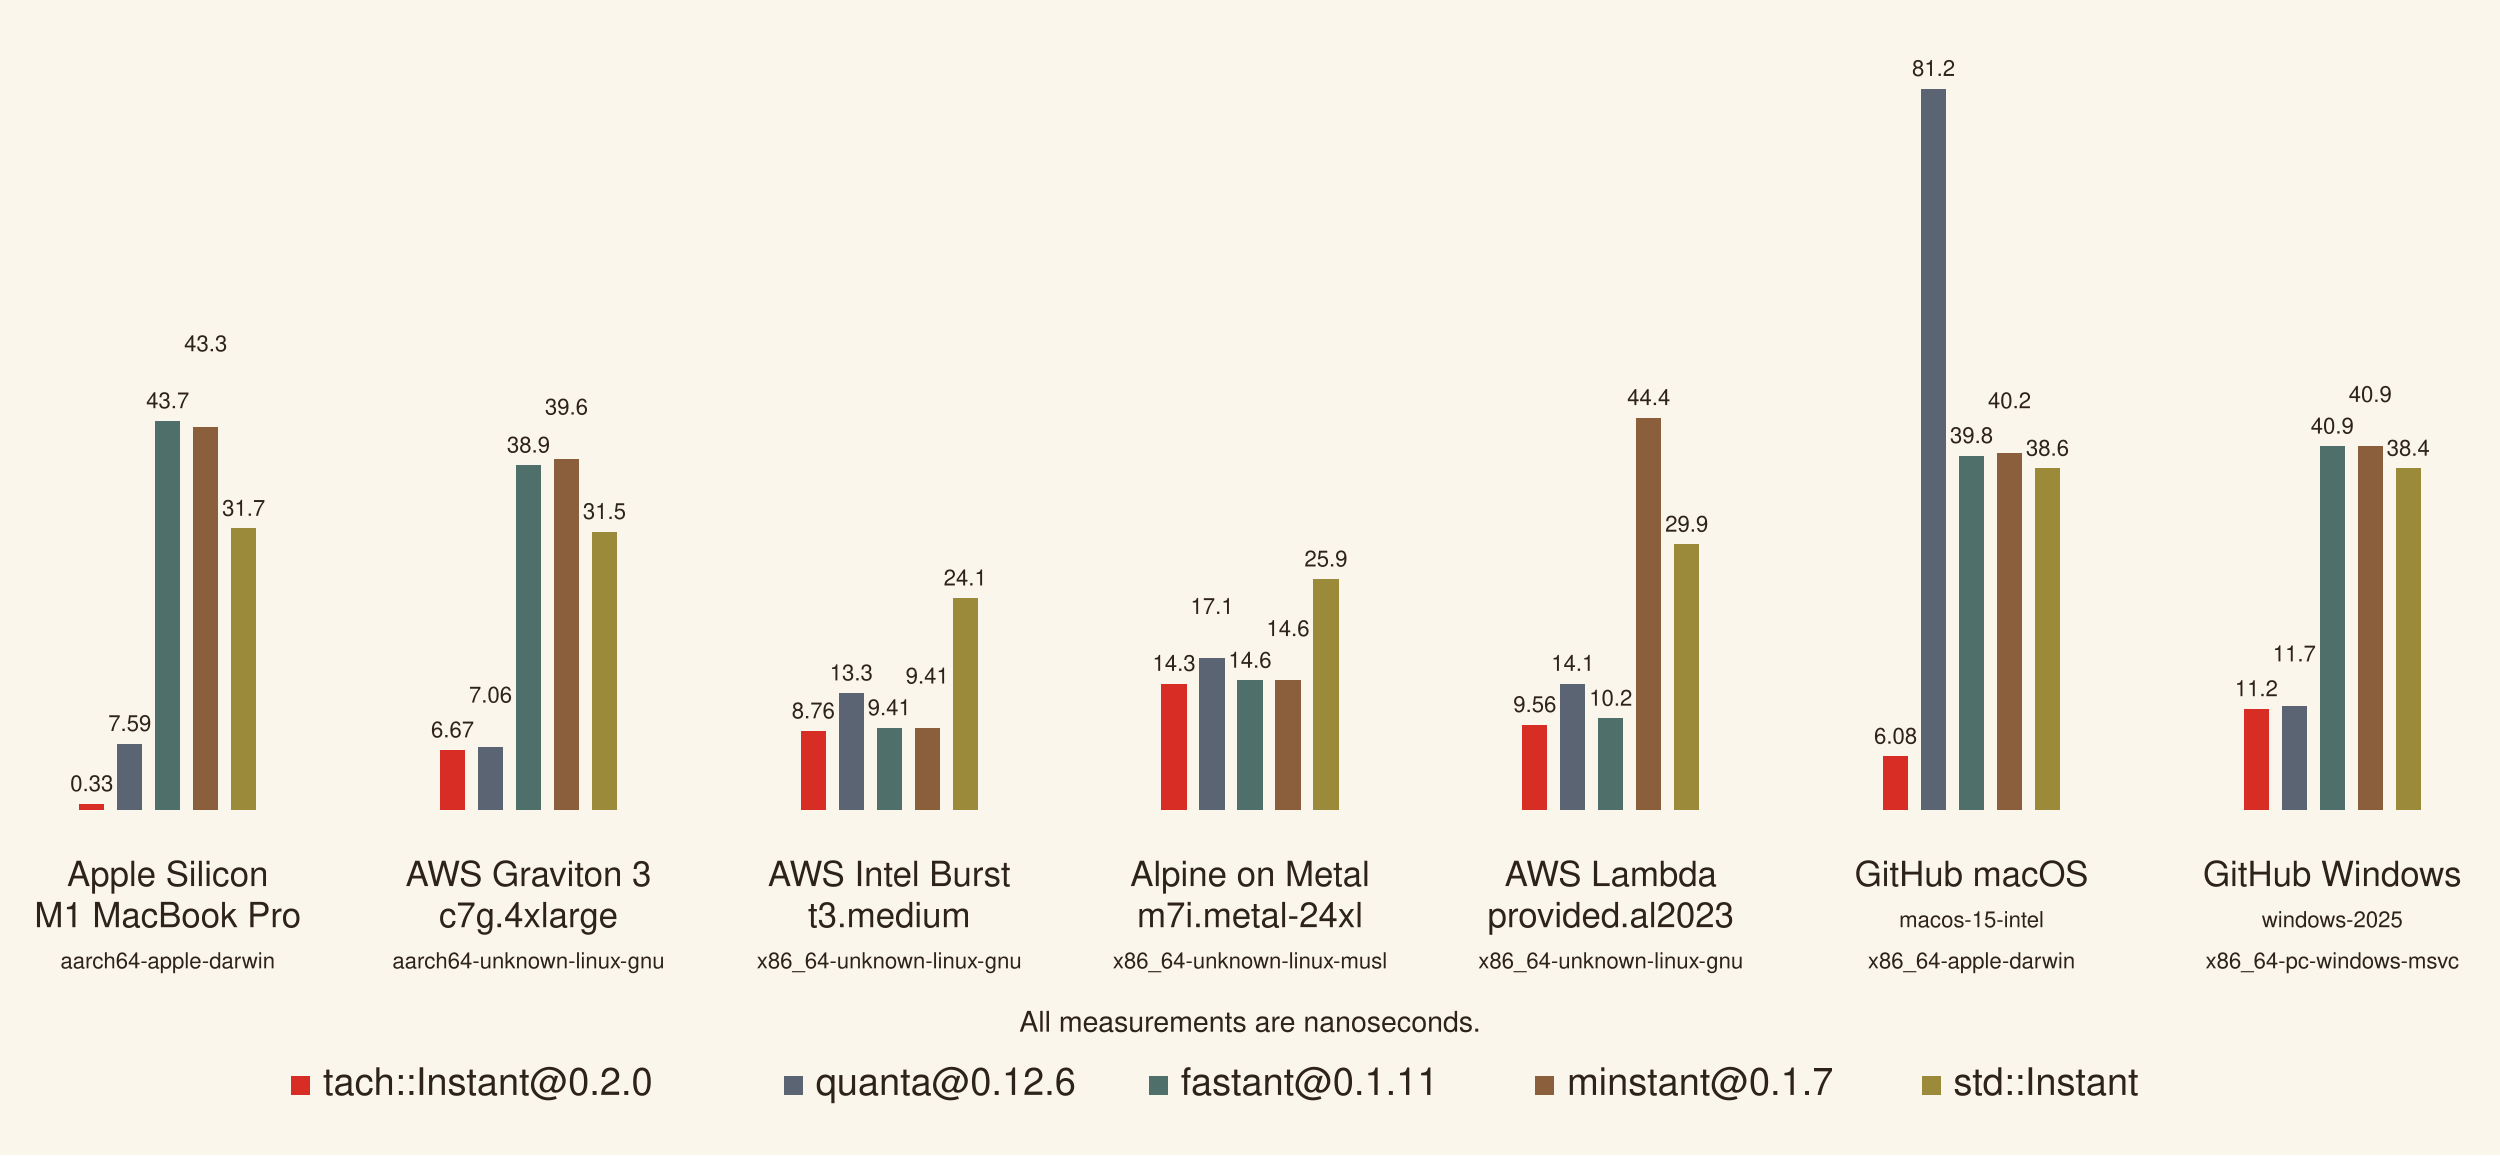
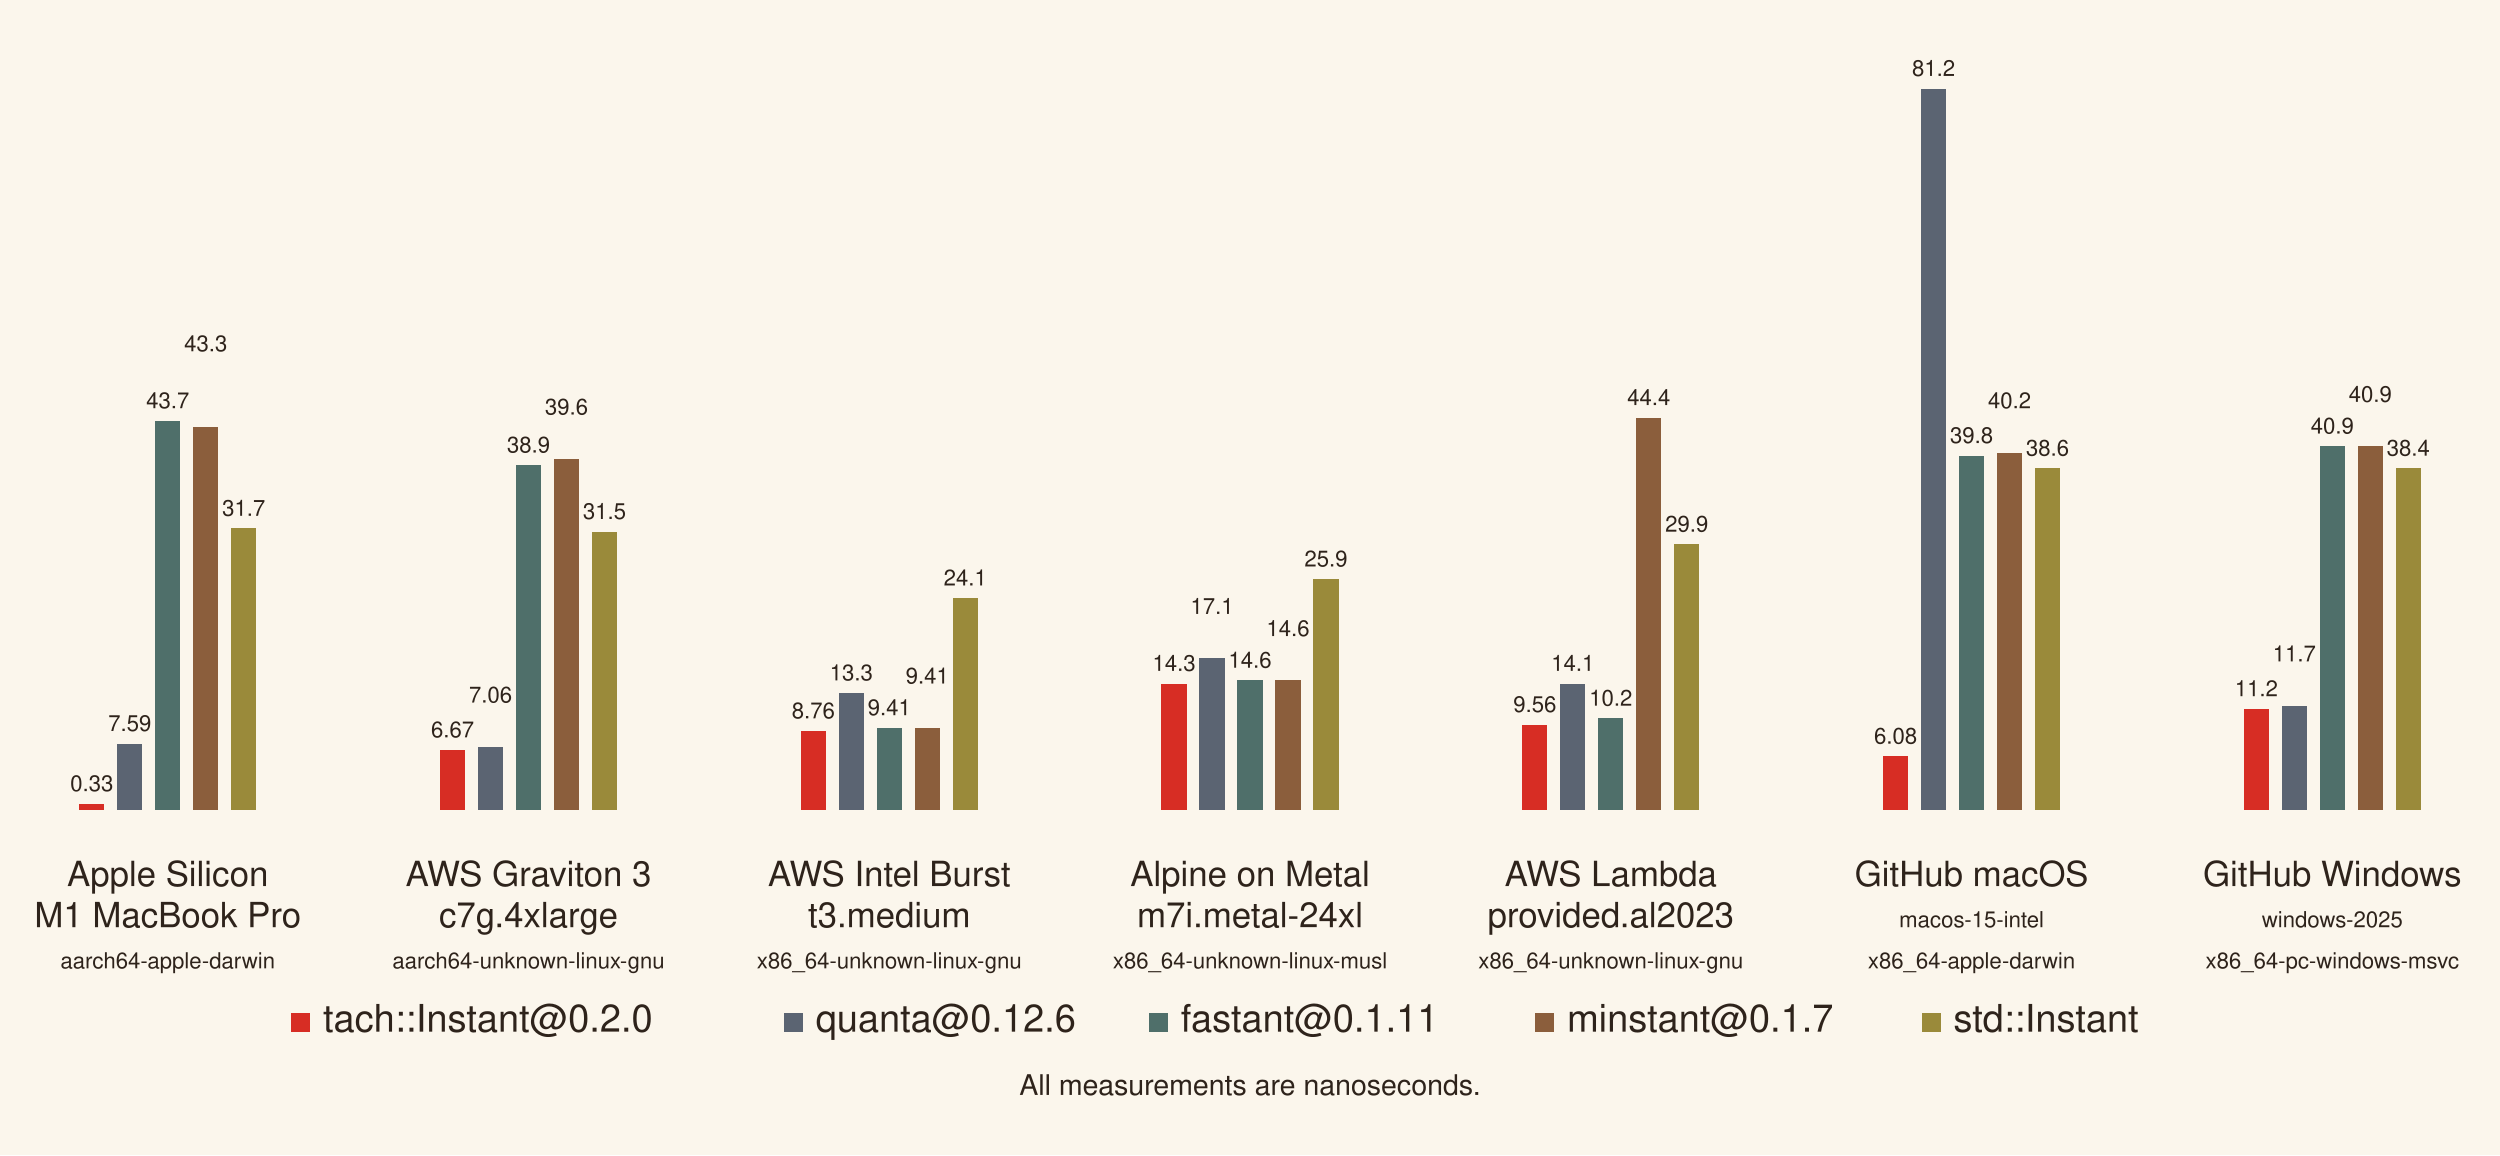
<svg xmlns="http://www.w3.org/2000/svg" width="790" height="365" viewBox="0 0 790 365">
  <rect width="790" height="365" fill="#FBF6EC" />
  <g shape-rendering="crispEdges">
-     <rect x="92.08" y="340" width="6" height="6" fill="#D72D24" />
-     <text x="102.08" y="346" text-anchor="start" font-family="Avenir Next, Helvetica, Arial, sans-serif" font-size="12" fill="#2E231B">tach::Instant@0.2.0</text>
-     <rect x="247.76" y="340" width="6" height="6" fill="#5B6472" />
-     <text x="257.76" y="346" text-anchor="start" font-family="Avenir Next, Helvetica, Arial, sans-serif" font-size="12" fill="#2E231B">quanta@0.12.6</text>
-     <rect x="363.12" y="340" width="6" height="6" fill="#4F6F6A" />
-     <text x="373.12" y="346" text-anchor="start" font-family="Avenir Next, Helvetica, Arial, sans-serif" font-size="12" fill="#2E231B">fastant@0.1.11</text>
-     <rect x="485.2" y="340" width="6" height="6" fill="#8B5E3C" />
-     <text x="495.2" y="346" text-anchor="start" font-family="Avenir Next, Helvetica, Arial, sans-serif" font-size="12" fill="#2E231B">minstant@0.1.7</text>
-     <rect x="607.28" y="340" width="6" height="6" fill="#9A8A3A" />
-     <text x="617.28" y="346" text-anchor="start" font-family="Avenir Next, Helvetica, Arial, sans-serif" font-size="12" fill="#2E231B">std::Instant</text>
-     <text x="395" y="326" text-anchor="middle" font-family="Avenir Next, Helvetica, Arial, sans-serif" font-size="9" fill="#2E231B">All measurements are nanoseconds.</text>
+     <rect x="92.08" y="320" width="6" height="6" fill="#D72D24" />
+     <text x="102.08" y="326" text-anchor="start" font-family="Avenir Next, Helvetica, Arial, sans-serif" font-size="12" fill="#2E231B">tach::Instant@0.2.0</text>
+     <rect x="247.76" y="320" width="6" height="6" fill="#5B6472" />
+     <text x="257.76" y="326" text-anchor="start" font-family="Avenir Next, Helvetica, Arial, sans-serif" font-size="12" fill="#2E231B">quanta@0.12.6</text>
+     <rect x="363.12" y="320" width="6" height="6" fill="#4F6F6A" />
+     <text x="373.12" y="326" text-anchor="start" font-family="Avenir Next, Helvetica, Arial, sans-serif" font-size="12" fill="#2E231B">fastant@0.1.11</text>
+     <rect x="485.2" y="320" width="6" height="6" fill="#8B5E3C" />
+     <text x="495.2" y="326" text-anchor="start" font-family="Avenir Next, Helvetica, Arial, sans-serif" font-size="12" fill="#2E231B">minstant@0.1.7</text>
+     <rect x="607.28" y="320" width="6" height="6" fill="#9A8A3A" />
+     <text x="617.28" y="326" text-anchor="start" font-family="Avenir Next, Helvetica, Arial, sans-serif" font-size="12" fill="#2E231B">std::Instant</text>
+     <text x="395" y="346" text-anchor="middle" font-family="Avenir Next, Helvetica, Arial, sans-serif" font-size="9" fill="#2E231B">All measurements are nanoseconds.</text>
    <rect x="6" y="12" width="94" height="270" fill="#FBF6EC" />
    <rect x="25" y="254" width="8" height="2" fill="#D72D24" />
    <text x="29" y="250" text-anchor="middle" font-family="Avenir Next, Helvetica, Arial, sans-serif" font-size="7" fill="#2E231B">0.33</text>
    <rect x="37" y="235" width="8" height="21" fill="#5B6472" />
    <text x="41" y="231" text-anchor="middle" font-family="Avenir Next, Helvetica, Arial, sans-serif" font-size="7" fill="#2E231B">7.59</text>
    <rect x="49" y="133" width="8" height="123" fill="#4F6F6A" />
    <text x="53" y="129" text-anchor="middle" font-family="Avenir Next, Helvetica, Arial, sans-serif" font-size="7" fill="#2E231B">43.7</text>
    <rect x="61" y="135" width="8" height="121" fill="#8B5E3C" />
    <text x="65" y="111" text-anchor="middle" font-family="Avenir Next, Helvetica, Arial, sans-serif" font-size="7" fill="#2E231B">43.3</text>
    <rect x="73" y="167" width="8" height="89" fill="#9A8A3A" />
    <text x="77" y="163" text-anchor="middle" font-family="Avenir Next, Helvetica, Arial, sans-serif" font-size="7" fill="#2E231B">31.7</text>
    <text x="53" y="280" text-anchor="middle" font-family="Avenir Next, Helvetica, Arial, sans-serif" font-size="11" fill="#2E231B">Apple Silicon</text>
    <text x="53" y="293" text-anchor="middle" font-family="Avenir Next, Helvetica, Arial, sans-serif" font-size="11" fill="#2E231B">M1 MacBook Pro</text>
    <text x="53" y="306" text-anchor="middle" font-family="Avenir Next, Helvetica, Arial, sans-serif" font-size="7" fill="#2E231B">aarch64-apple-darwin</text>
    <rect x="120" y="12" width="94" height="270" fill="#FBF6EC" />
    <rect x="139" y="237" width="8" height="19" fill="#D72D24" />
    <text x="143" y="233" text-anchor="middle" font-family="Avenir Next, Helvetica, Arial, sans-serif" font-size="7" fill="#2E231B">6.67</text>
    <rect x="151" y="236" width="8" height="20" fill="#5B6472" />
    <text x="155" y="222" text-anchor="middle" font-family="Avenir Next, Helvetica, Arial, sans-serif" font-size="7" fill="#2E231B">7.06</text>
    <rect x="163" y="147" width="8" height="109" fill="#4F6F6A" />
    <text x="167" y="143" text-anchor="middle" font-family="Avenir Next, Helvetica, Arial, sans-serif" font-size="7" fill="#2E231B">38.9</text>
    <rect x="175" y="145" width="8" height="111" fill="#8B5E3C" />
    <text x="179" y="131" text-anchor="middle" font-family="Avenir Next, Helvetica, Arial, sans-serif" font-size="7" fill="#2E231B">39.6</text>
    <rect x="187" y="168" width="8" height="88" fill="#9A8A3A" />
    <text x="191" y="164" text-anchor="middle" font-family="Avenir Next, Helvetica, Arial, sans-serif" font-size="7" fill="#2E231B">31.5</text>
    <text x="167" y="280" text-anchor="middle" font-family="Avenir Next, Helvetica, Arial, sans-serif" font-size="11" fill="#2E231B">AWS Graviton 3</text>
    <text x="167" y="293" text-anchor="middle" font-family="Avenir Next, Helvetica, Arial, sans-serif" font-size="11" fill="#2E231B">c7g.4xlarge</text>
    <text x="167" y="306" text-anchor="middle" font-family="Avenir Next, Helvetica, Arial, sans-serif" font-size="7" fill="#2E231B">aarch64-unknown-linux-gnu</text>
    <rect x="234" y="12" width="94" height="270" fill="#FBF6EC" />
    <rect x="253" y="231" width="8" height="25" fill="#D72D24" />
    <text x="257" y="227" text-anchor="middle" font-family="Avenir Next, Helvetica, Arial, sans-serif" font-size="7" fill="#2E231B">8.76</text>
    <rect x="265" y="219" width="8" height="37" fill="#5B6472" />
    <text x="269" y="215" text-anchor="middle" font-family="Avenir Next, Helvetica, Arial, sans-serif" font-size="7" fill="#2E231B">13.3</text>
    <rect x="277" y="230" width="8" height="26" fill="#4F6F6A" />
    <text x="281" y="226" text-anchor="middle" font-family="Avenir Next, Helvetica, Arial, sans-serif" font-size="7" fill="#2E231B">9.41</text>
    <rect x="289" y="230" width="8" height="26" fill="#8B5E3C" />
    <text x="293" y="216" text-anchor="middle" font-family="Avenir Next, Helvetica, Arial, sans-serif" font-size="7" fill="#2E231B">9.41</text>
    <rect x="301" y="189" width="8" height="67" fill="#9A8A3A" />
    <text x="305" y="185" text-anchor="middle" font-family="Avenir Next, Helvetica, Arial, sans-serif" font-size="7" fill="#2E231B">24.1</text>
    <text x="281" y="280" text-anchor="middle" font-family="Avenir Next, Helvetica, Arial, sans-serif" font-size="11" fill="#2E231B">AWS Intel Burst</text>
    <text x="281" y="293" text-anchor="middle" font-family="Avenir Next, Helvetica, Arial, sans-serif" font-size="11" fill="#2E231B">t3.medium</text>
    <text x="281" y="306" text-anchor="middle" font-family="Avenir Next, Helvetica, Arial, sans-serif" font-size="7" fill="#2E231B">x86_64-unknown-linux-gnu</text>
    <rect x="348" y="12" width="94" height="270" fill="#FBF6EC" />
    <rect x="367" y="216" width="8" height="40" fill="#D72D24" />
    <text x="371" y="212" text-anchor="middle" font-family="Avenir Next, Helvetica, Arial, sans-serif" font-size="7" fill="#2E231B">14.3</text>
    <rect x="379" y="208" width="8" height="48" fill="#5B6472" />
    <text x="383" y="194" text-anchor="middle" font-family="Avenir Next, Helvetica, Arial, sans-serif" font-size="7" fill="#2E231B">17.1</text>
    <rect x="391" y="215" width="8" height="41" fill="#4F6F6A" />
    <text x="395" y="211" text-anchor="middle" font-family="Avenir Next, Helvetica, Arial, sans-serif" font-size="7" fill="#2E231B">14.6</text>
    <rect x="403" y="215" width="8" height="41" fill="#8B5E3C" />
    <text x="407" y="201" text-anchor="middle" font-family="Avenir Next, Helvetica, Arial, sans-serif" font-size="7" fill="#2E231B">14.6</text>
    <rect x="415" y="183" width="8" height="73" fill="#9A8A3A" />
    <text x="419" y="179" text-anchor="middle" font-family="Avenir Next, Helvetica, Arial, sans-serif" font-size="7" fill="#2E231B">25.9</text>
    <text x="395" y="280" text-anchor="middle" font-family="Avenir Next, Helvetica, Arial, sans-serif" font-size="11" fill="#2E231B">Alpine on Metal</text>
    <text x="395" y="293" text-anchor="middle" font-family="Avenir Next, Helvetica, Arial, sans-serif" font-size="11" fill="#2E231B">m7i.metal-24xl</text>
    <text x="395" y="306" text-anchor="middle" font-family="Avenir Next, Helvetica, Arial, sans-serif" font-size="7" fill="#2E231B">x86_64-unknown-linux-musl</text>
    <rect x="462" y="12" width="94" height="270" fill="#FBF6EC" />
    <rect x="481" y="229" width="8" height="27" fill="#D72D24" />
    <text x="485" y="225" text-anchor="middle" font-family="Avenir Next, Helvetica, Arial, sans-serif" font-size="7" fill="#2E231B">9.56</text>
    <rect x="493" y="216" width="8" height="40" fill="#5B6472" />
    <text x="497" y="212" text-anchor="middle" font-family="Avenir Next, Helvetica, Arial, sans-serif" font-size="7" fill="#2E231B">14.1</text>
    <rect x="505" y="227" width="8" height="29" fill="#4F6F6A" />
    <text x="509" y="223" text-anchor="middle" font-family="Avenir Next, Helvetica, Arial, sans-serif" font-size="7" fill="#2E231B">10.2</text>
    <rect x="517" y="132" width="8" height="124" fill="#8B5E3C" />
    <text x="521" y="128" text-anchor="middle" font-family="Avenir Next, Helvetica, Arial, sans-serif" font-size="7" fill="#2E231B">44.4</text>
    <rect x="529" y="172" width="8" height="84" fill="#9A8A3A" />
    <text x="533" y="168" text-anchor="middle" font-family="Avenir Next, Helvetica, Arial, sans-serif" font-size="7" fill="#2E231B">29.9</text>
    <text x="509" y="280" text-anchor="middle" font-family="Avenir Next, Helvetica, Arial, sans-serif" font-size="11" fill="#2E231B">AWS Lambda</text>
    <text x="509" y="293" text-anchor="middle" font-family="Avenir Next, Helvetica, Arial, sans-serif" font-size="11" fill="#2E231B">provided.al2023</text>
    <text x="509" y="306" text-anchor="middle" font-family="Avenir Next, Helvetica, Arial, sans-serif" font-size="7" fill="#2E231B">x86_64-unknown-linux-gnu</text>
    <rect x="576" y="12" width="94" height="270" fill="#FBF6EC" />
    <rect x="595" y="239" width="8" height="17" fill="#D72D24" />
    <text x="599" y="235" text-anchor="middle" font-family="Avenir Next, Helvetica, Arial, sans-serif" font-size="7" fill="#2E231B">6.08</text>
    <rect x="607" y="28" width="8" height="228" fill="#5B6472" />
    <text x="611" y="24" text-anchor="middle" font-family="Avenir Next, Helvetica, Arial, sans-serif" font-size="7" fill="#2E231B">81.2</text>
    <rect x="619" y="144" width="8" height="112" fill="#4F6F6A" />
    <text x="623" y="140" text-anchor="middle" font-family="Avenir Next, Helvetica, Arial, sans-serif" font-size="7" fill="#2E231B">39.8</text>
    <rect x="631" y="143" width="8" height="113" fill="#8B5E3C" />
    <text x="635" y="129" text-anchor="middle" font-family="Avenir Next, Helvetica, Arial, sans-serif" font-size="7" fill="#2E231B">40.2</text>
    <rect x="643" y="148" width="8" height="108" fill="#9A8A3A" />
    <text x="647" y="144" text-anchor="middle" font-family="Avenir Next, Helvetica, Arial, sans-serif" font-size="7" fill="#2E231B">38.6</text>
    <text x="623" y="280" text-anchor="middle" font-family="Avenir Next, Helvetica, Arial, sans-serif" font-size="11" fill="#2E231B">GitHub macOS</text>
    <text x="623" y="293" text-anchor="middle" font-family="Avenir Next, Helvetica, Arial, sans-serif" font-size="7" fill="#2E231B">macos-15-intel</text>
    <text x="623" y="306" text-anchor="middle" font-family="Avenir Next, Helvetica, Arial, sans-serif" font-size="7" fill="#2E231B">x86_64-apple-darwin</text>
    <rect x="690" y="12" width="94" height="270" fill="#FBF6EC" />
    <rect x="709" y="224" width="8" height="32" fill="#D72D24" />
    <text x="713" y="220" text-anchor="middle" font-family="Avenir Next, Helvetica, Arial, sans-serif" font-size="7" fill="#2E231B">11.2</text>
    <rect x="721" y="223" width="8" height="33" fill="#5B6472" />
    <text x="725" y="209" text-anchor="middle" font-family="Avenir Next, Helvetica, Arial, sans-serif" font-size="7" fill="#2E231B">11.7</text>
    <rect x="733" y="141" width="8" height="115" fill="#4F6F6A" />
    <text x="737" y="137" text-anchor="middle" font-family="Avenir Next, Helvetica, Arial, sans-serif" font-size="7" fill="#2E231B">40.9</text>
    <rect x="745" y="141" width="8" height="115" fill="#8B5E3C" />
    <text x="749" y="127" text-anchor="middle" font-family="Avenir Next, Helvetica, Arial, sans-serif" font-size="7" fill="#2E231B">40.9</text>
    <rect x="757" y="148" width="8" height="108" fill="#9A8A3A" />
    <text x="761" y="144" text-anchor="middle" font-family="Avenir Next, Helvetica, Arial, sans-serif" font-size="7" fill="#2E231B">38.4</text>
    <text x="737" y="280" text-anchor="middle" font-family="Avenir Next, Helvetica, Arial, sans-serif" font-size="11" fill="#2E231B">GitHub Windows</text>
    <text x="737" y="293" text-anchor="middle" font-family="Avenir Next, Helvetica, Arial, sans-serif" font-size="7" fill="#2E231B">windows-2025</text>
    <text x="737" y="306" text-anchor="middle" font-family="Avenir Next, Helvetica, Arial, sans-serif" font-size="7" fill="#2E231B">x86_64-pc-windows-msvc</text>
  </g>
</svg>
